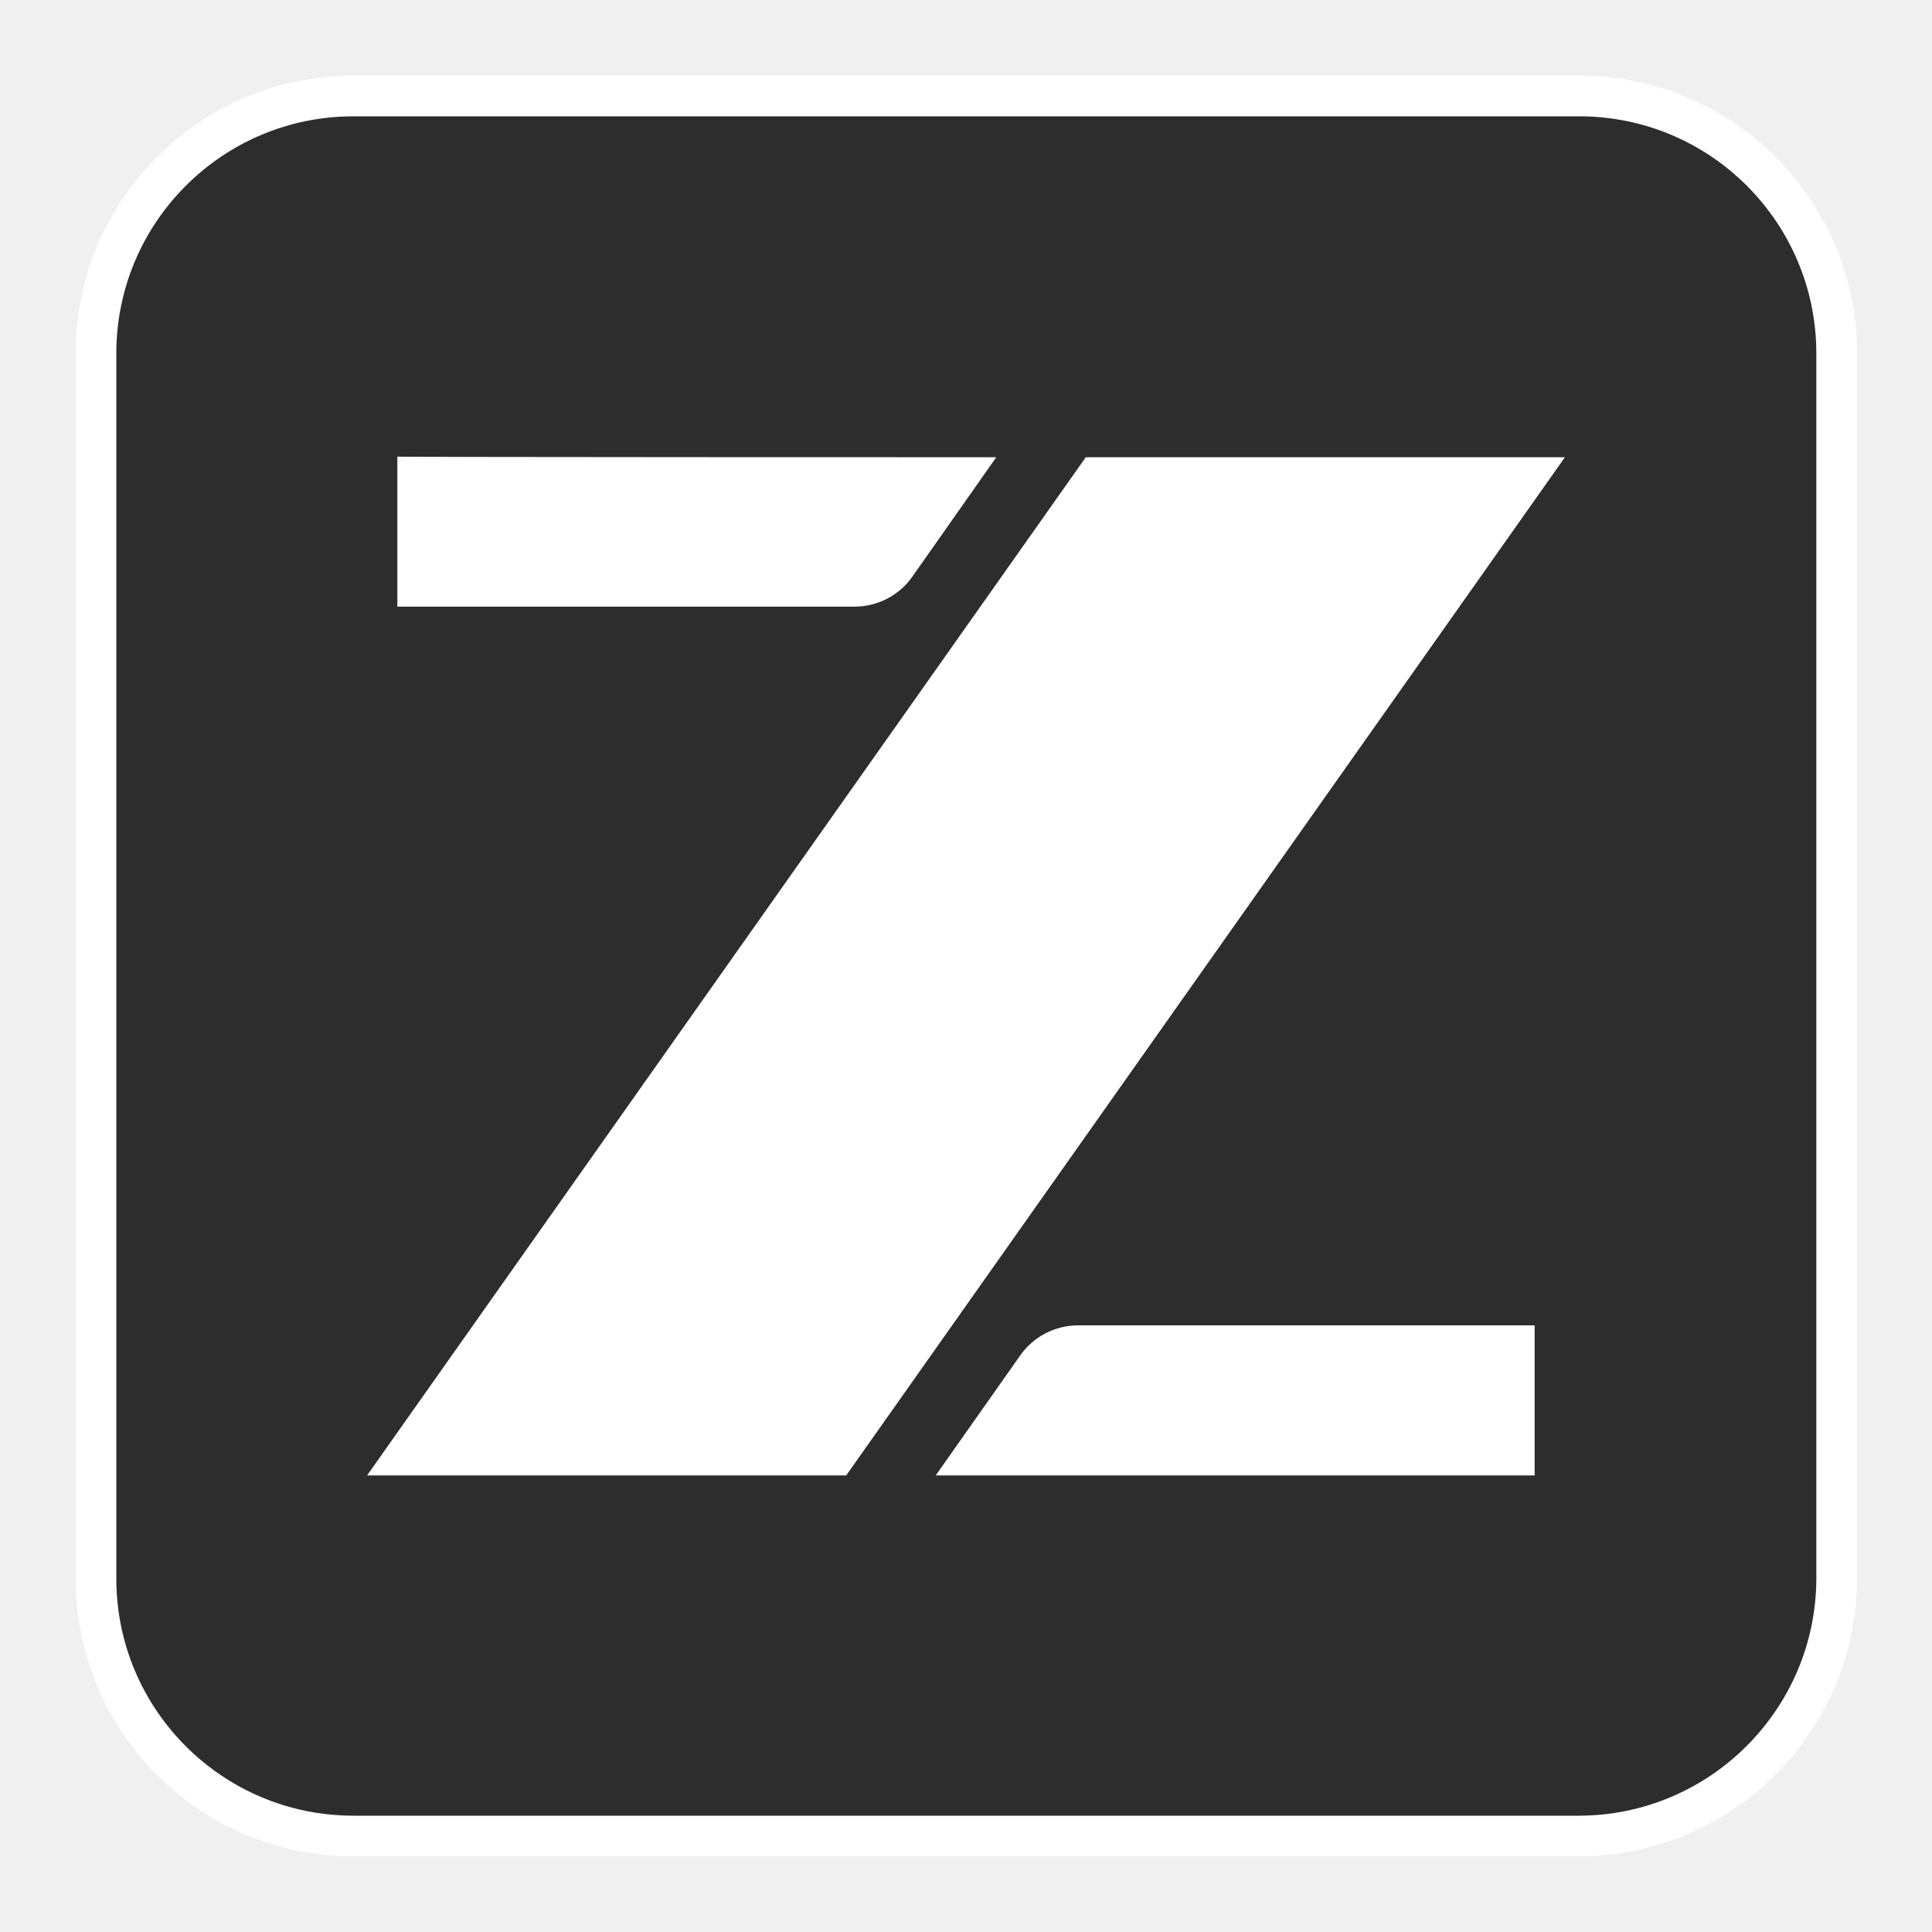
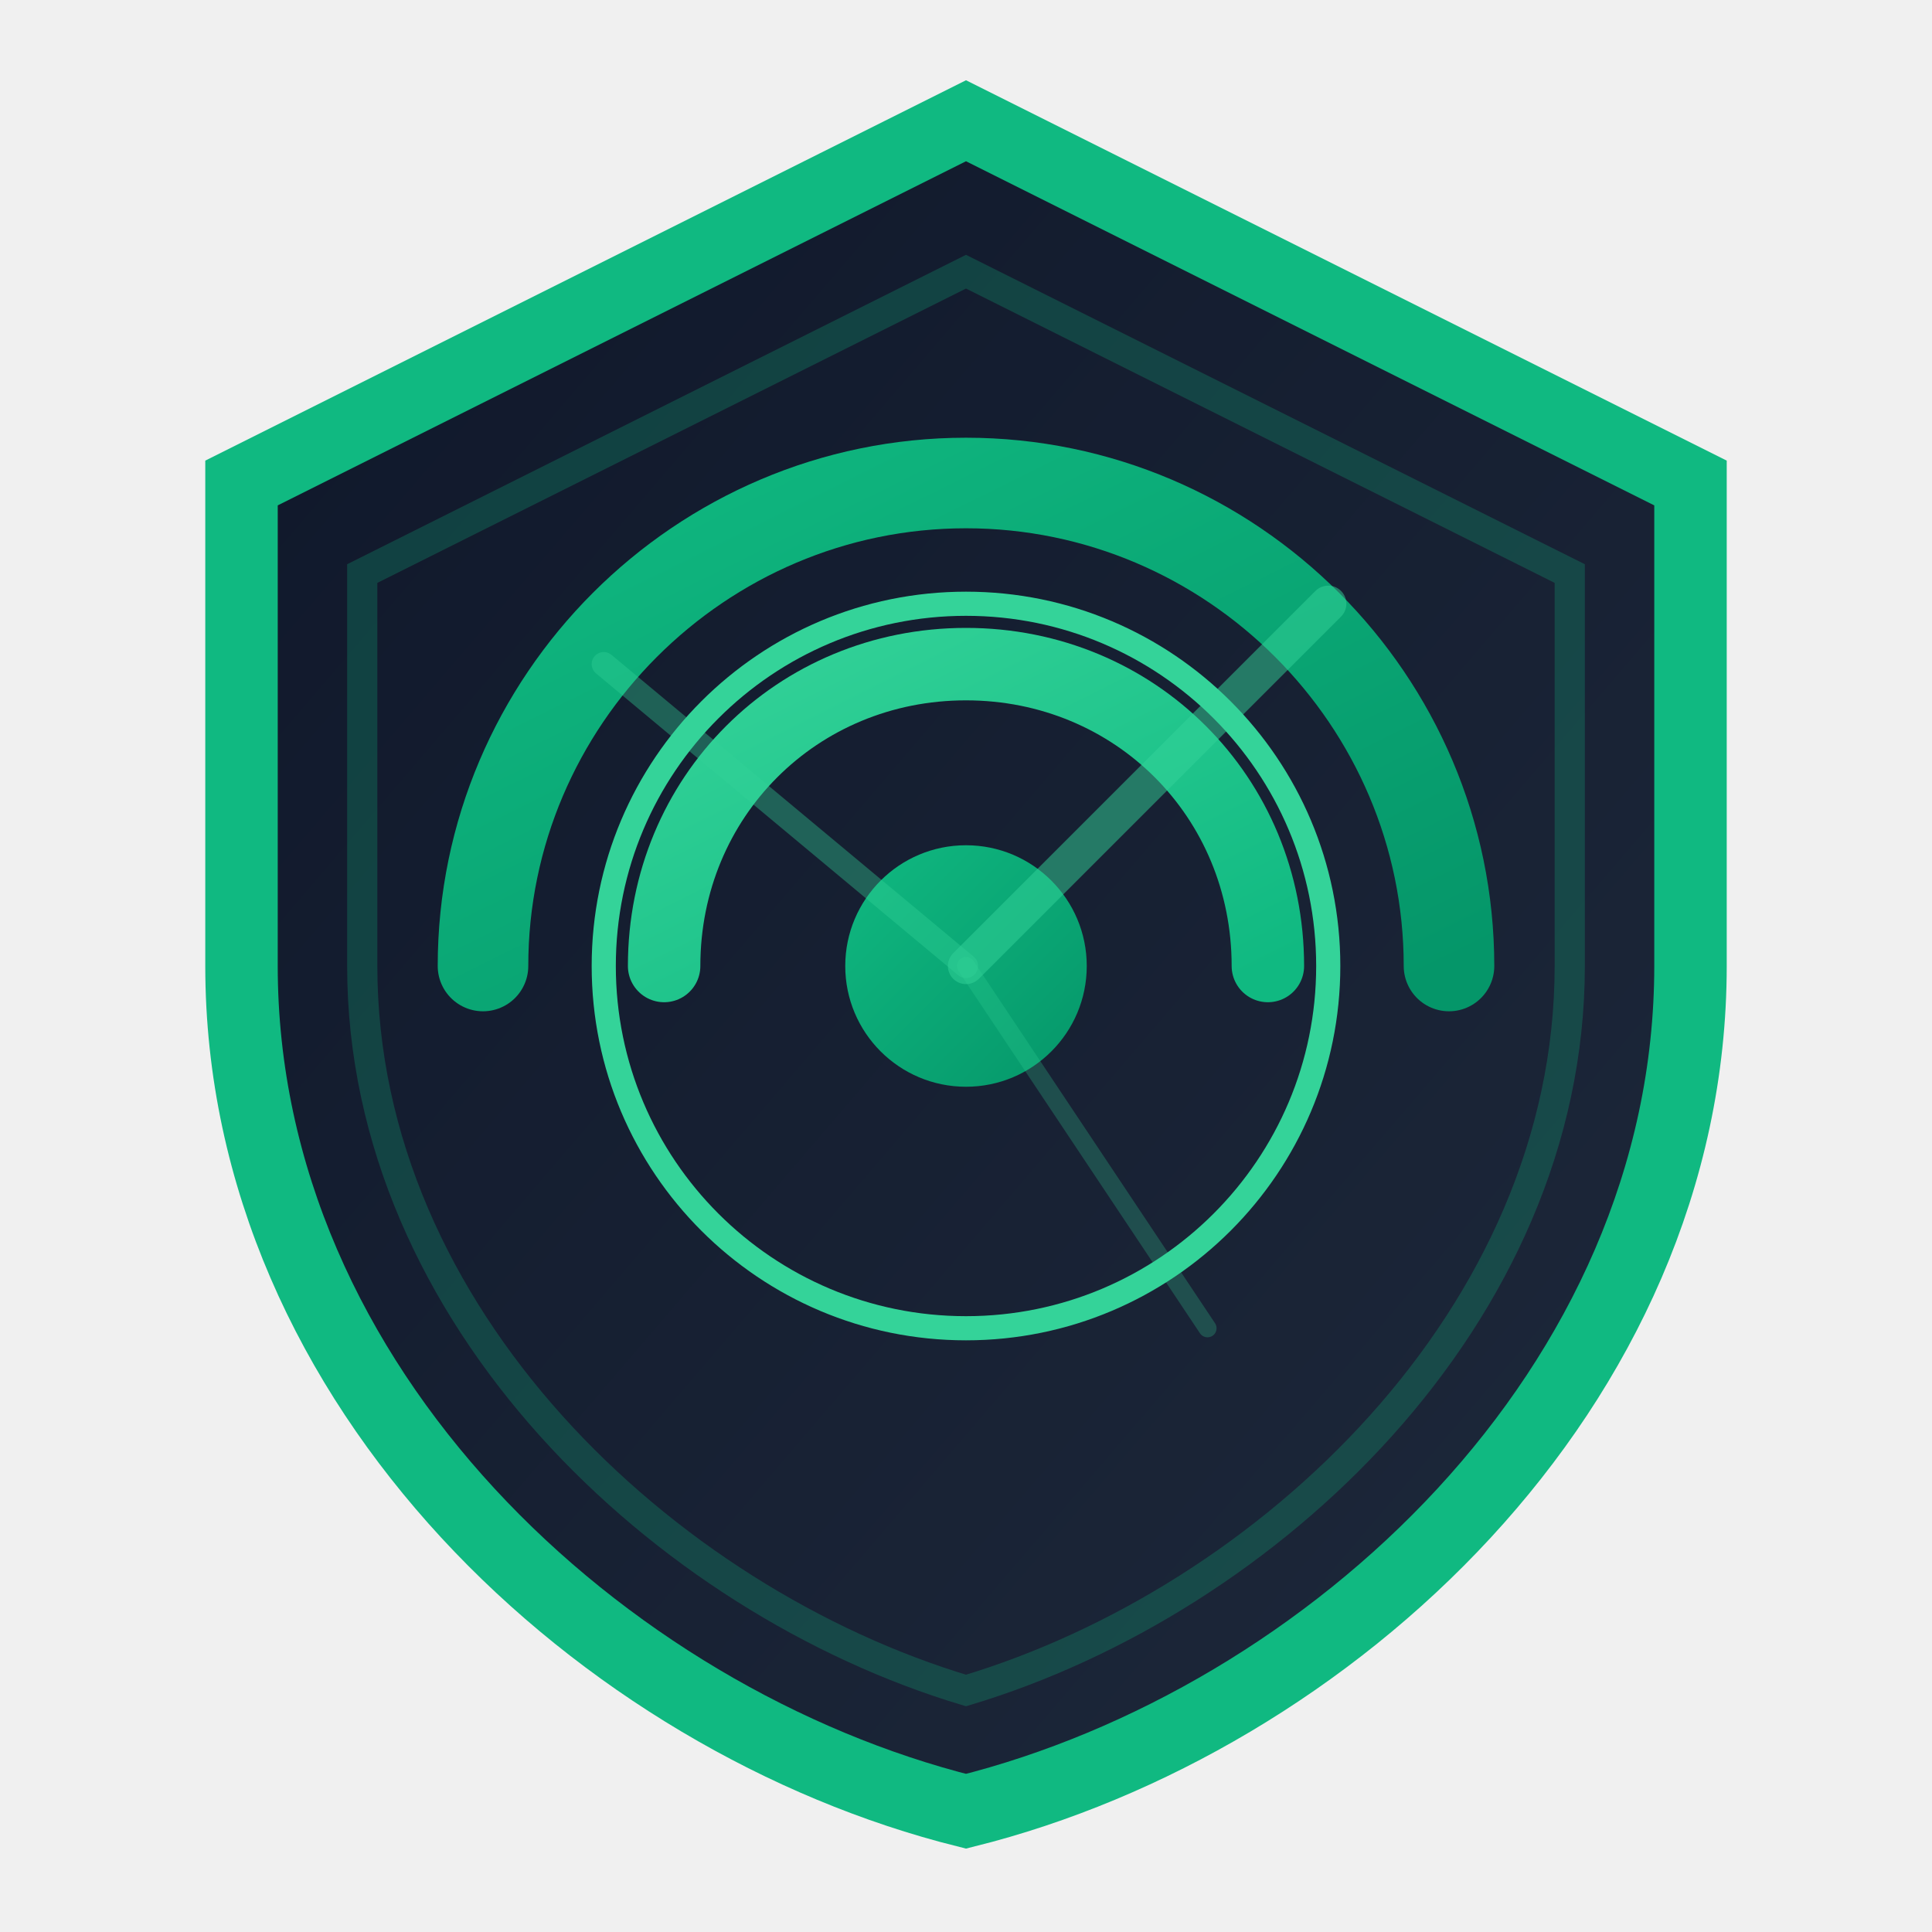
- <svg xmlns="http://www.w3.org/2000/svg" version="1.1" x="0px" y="0px" viewBox="0 0 30 30" style="enable-background:new 0 0 30 30;" xml:space="preserve">
+ <svg xmlns="http://www.w3.org/2000/svg" version="1.1" x="0px" y="0px" viewBox="0 0 32 32" xml:space="preserve">
  <defs>
-     <style type="text/css">
-     .st194{fill:#2D2D2D;stroke:#FFFFFF;stroke-width:0.632;stroke-miterlimit:10;}
-     .st23{fill:#FFFFFF;}
- 
-     .z-breathe {
-       animation: breathe 2.5s ease-in-out infinite;
-     }
- 
-     @keyframes breathe {
-       0%, 100% { opacity: 0.7; }
-       50% { opacity: 1; }
-     }
-   </style>
+     <linearGradient id="shieldGrad" x1="0%" y1="0%" x2="100%" y2="100%">
+       <stop offset="0%" style="stop-color:#0f172a" />
+       <stop offset="100%" style="stop-color:#1e293b" />
+     </linearGradient>
+     <linearGradient id="emeraldGrad" x1="0%" y1="0%" x2="100%" y2="100%">
+       <stop offset="0%" style="stop-color:#10b981" />
+       <stop offset="100%" style="stop-color:#059669" />
+     </linearGradient>
+     <linearGradient id="eyeGrad" x1="0%" y1="0%" x2="100%" y2="100%">
+       <stop offset="0%" style="stop-color:#34d399" />
+       <stop offset="100%" style="stop-color:#10b981" />
+     </linearGradient>
  </defs>
-   <g>
-     <path class="st194" d="M24.51,28.51H5.49c-2.21,0-4-1.79-4-4V5.49c0-2.21,1.79-4,4-4h19.03c2.21,0,4,1.79,4,4v19.03     C28.51,26.72,26.72,28.51,24.51,28.51z" />
-     <g class="z-breathe">
-       <path class="st23" d="M15.47,7.1l-1.3,1.85c-0.2,0.29-0.54,0.47-0.9,0.47h-7.1V7.09C6.16,7.1,15.47,7.1,15.47,7.1z" />
-       <polygon class="st23" points="24.3,7.1 13.14,22.91 5.7,22.91 16.86,7.1" />
-       <path class="st23" d="M14.53,22.91l1.31-1.86c0.2-0.29,0.54-0.47,0.9-0.47h7.09v2.33H14.53z" />
-     </g>
-   </g>
+   <path d="M16 2 L28 8 L28 16 C28 23 22 28.5 16 30 C10 28.5 4 23 4 16 L4 8 Z" fill="url(#shieldGrad)" stroke="#10b981" stroke-width="1.2" />
+   <path d="M16 4.5 L26 9.5 L26 16 C26 21.8 21 26.5 16 28 C11 26.5 6 21.8 6 16 L6 9.5 Z" fill="none" stroke="#10b98140" stroke-width="0.5" />
+   <path d="M8 16 C8 11.6 11.6 8 16 8 C20.4 8 24 11.6 24 16" fill="none" stroke="url(#emeraldGrad)" stroke-width="1.5" stroke-linecap="round" />
+   <path d="M11 16 C11 13.2 13.2 11 16 11 C18.8 11 21 13.2 21 16" fill="none" stroke="url(#eyeGrad)" stroke-width="1.2" stroke-linecap="round" />
+   <circle cx="16" cy="16" r="2" fill="url(#emeraldGrad)" />
+   <line x1="16" y1="16" x2="22" y2="10" stroke="#34d39980" stroke-width="0.6" stroke-linecap="round" />
+   <line x1="16" y1="16" x2="10" y2="11" stroke="#34d39960" stroke-width="0.4" stroke-linecap="round" />
+   <line x1="16" y1="16" x2="20" y2="22" stroke="#34d39940" stroke-width="0.3" stroke-linecap="round" />
+   <style>
+   @keyframes scan {
+     0%, 100% { opacity: 0.4; }
+     50% { opacity: 1; }
+   }
+   .pulse { animation: scan 2.5s ease-in-out infinite; }
+ </style>
+   <circle class="pulse" cx="16" cy="16" r="6" fill="none" stroke="#34d399" stroke-width="0.4" />
</svg>
